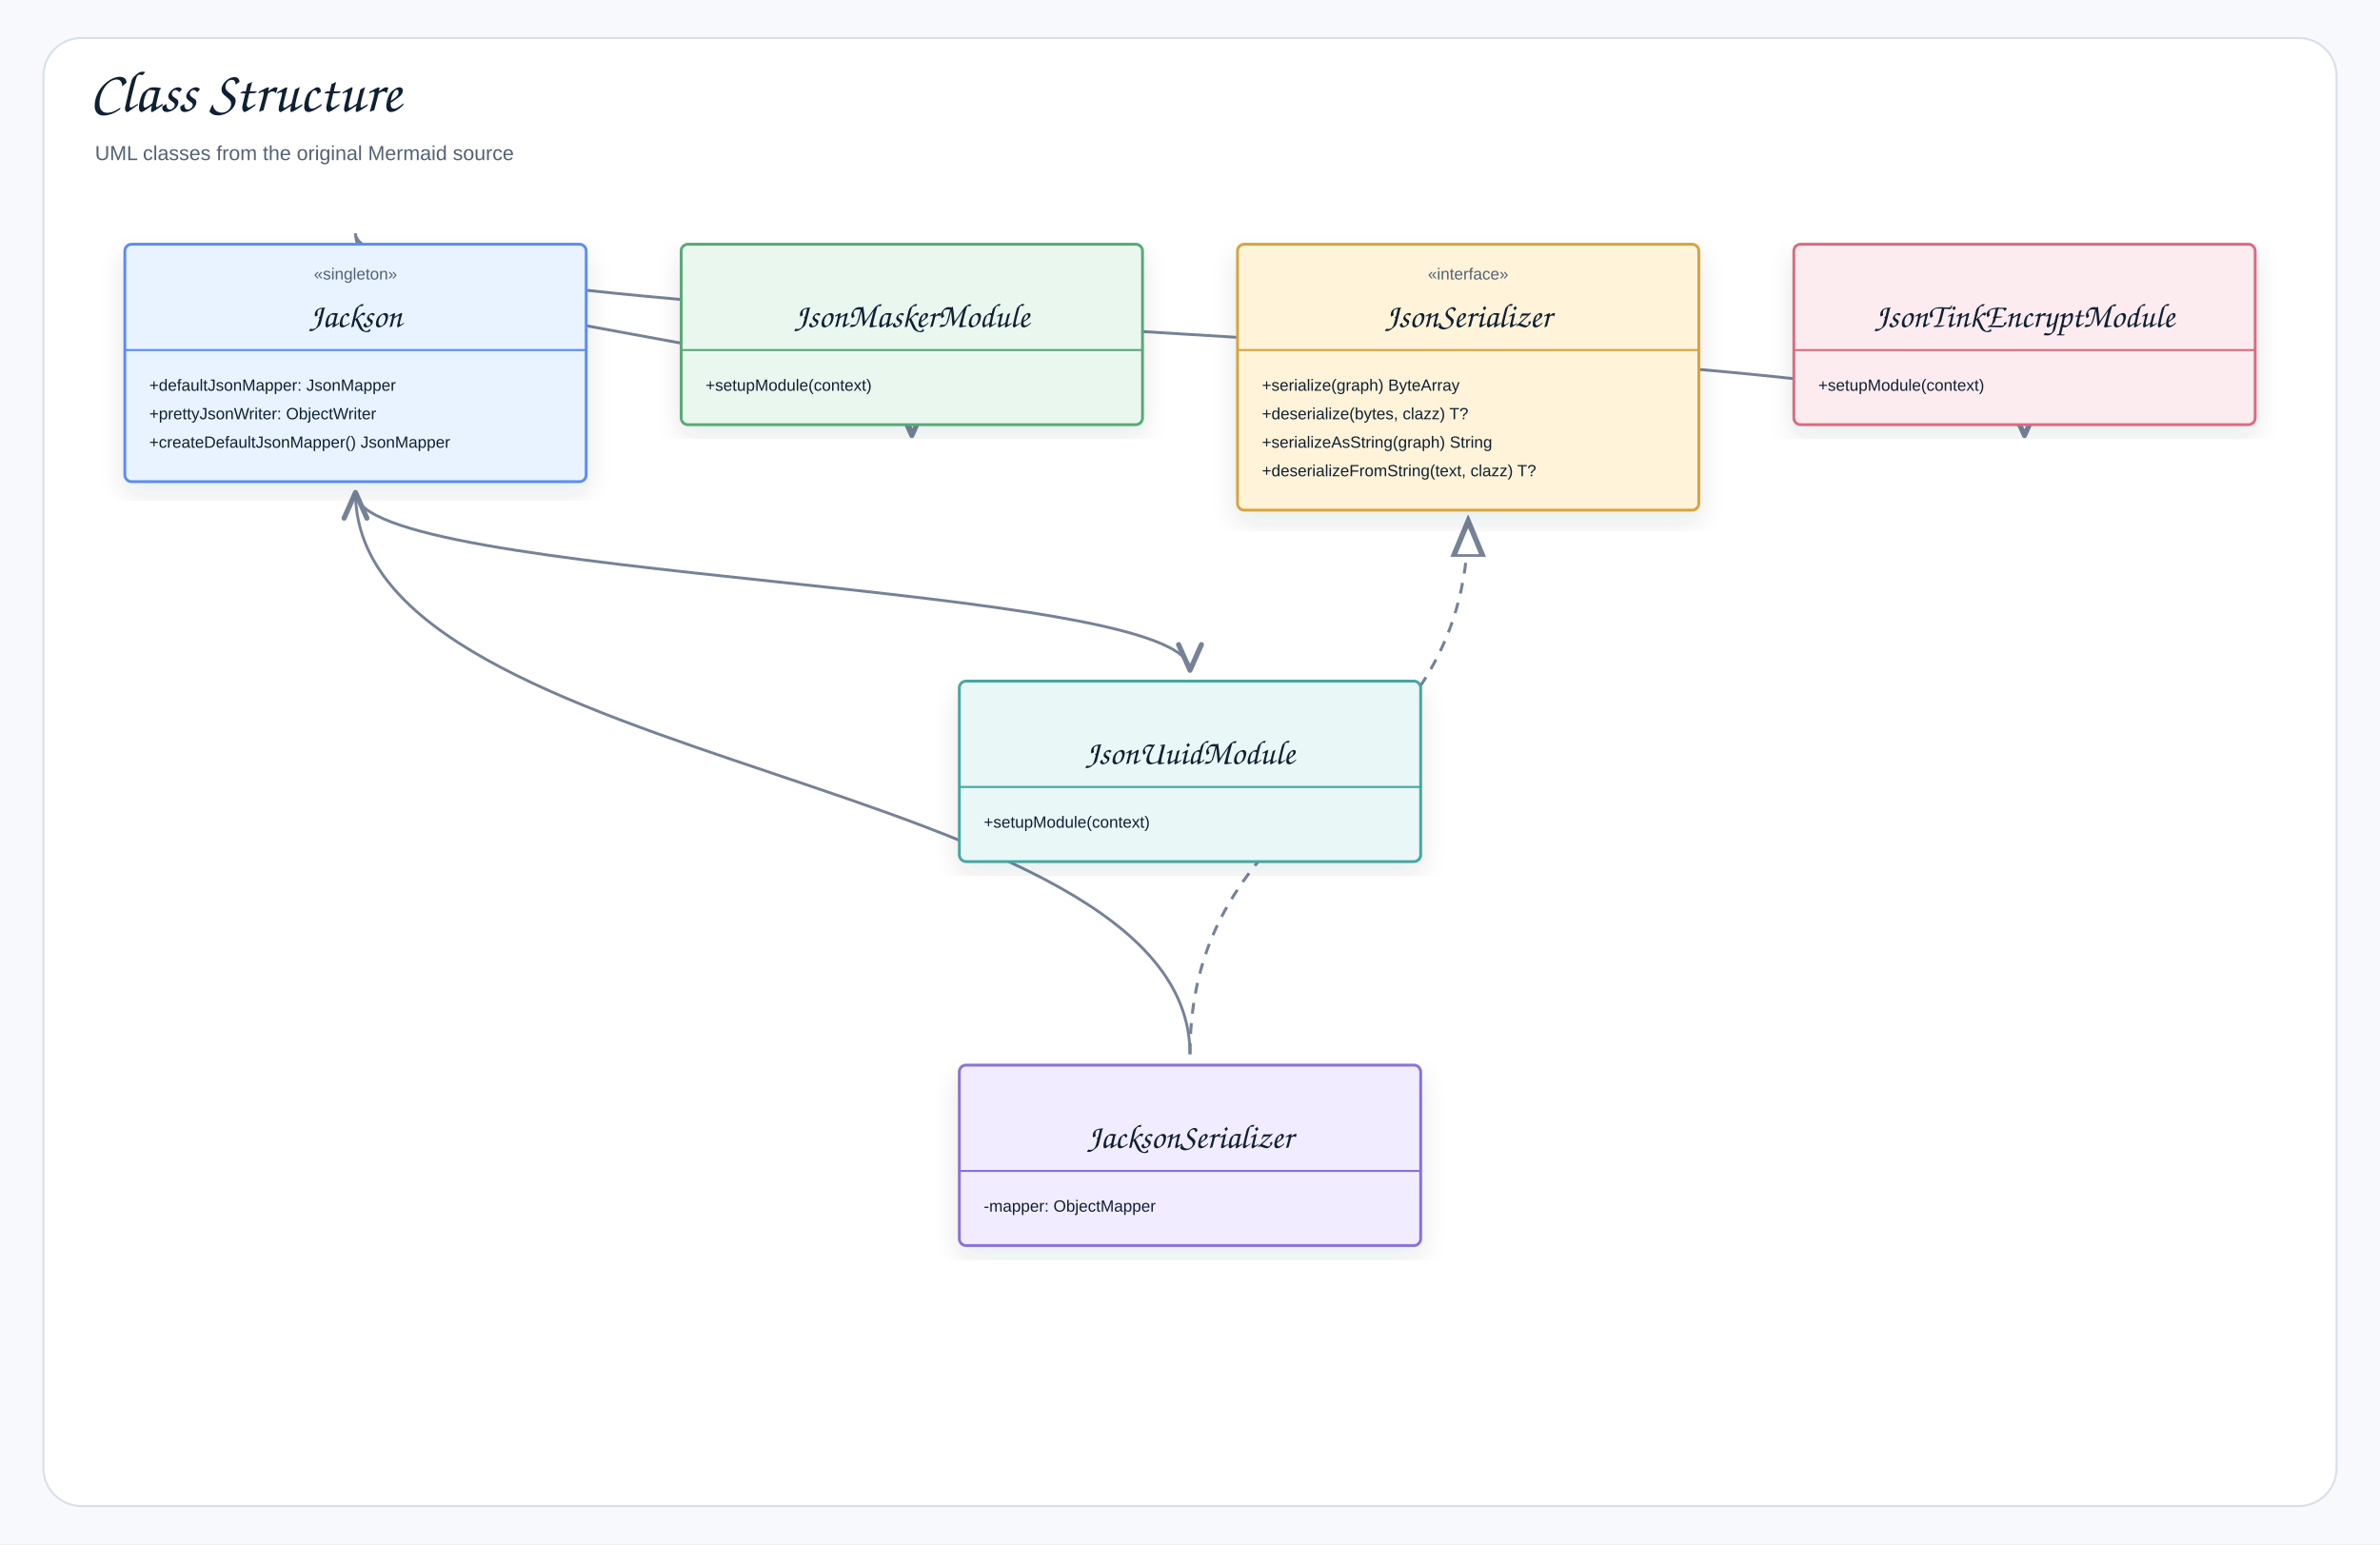
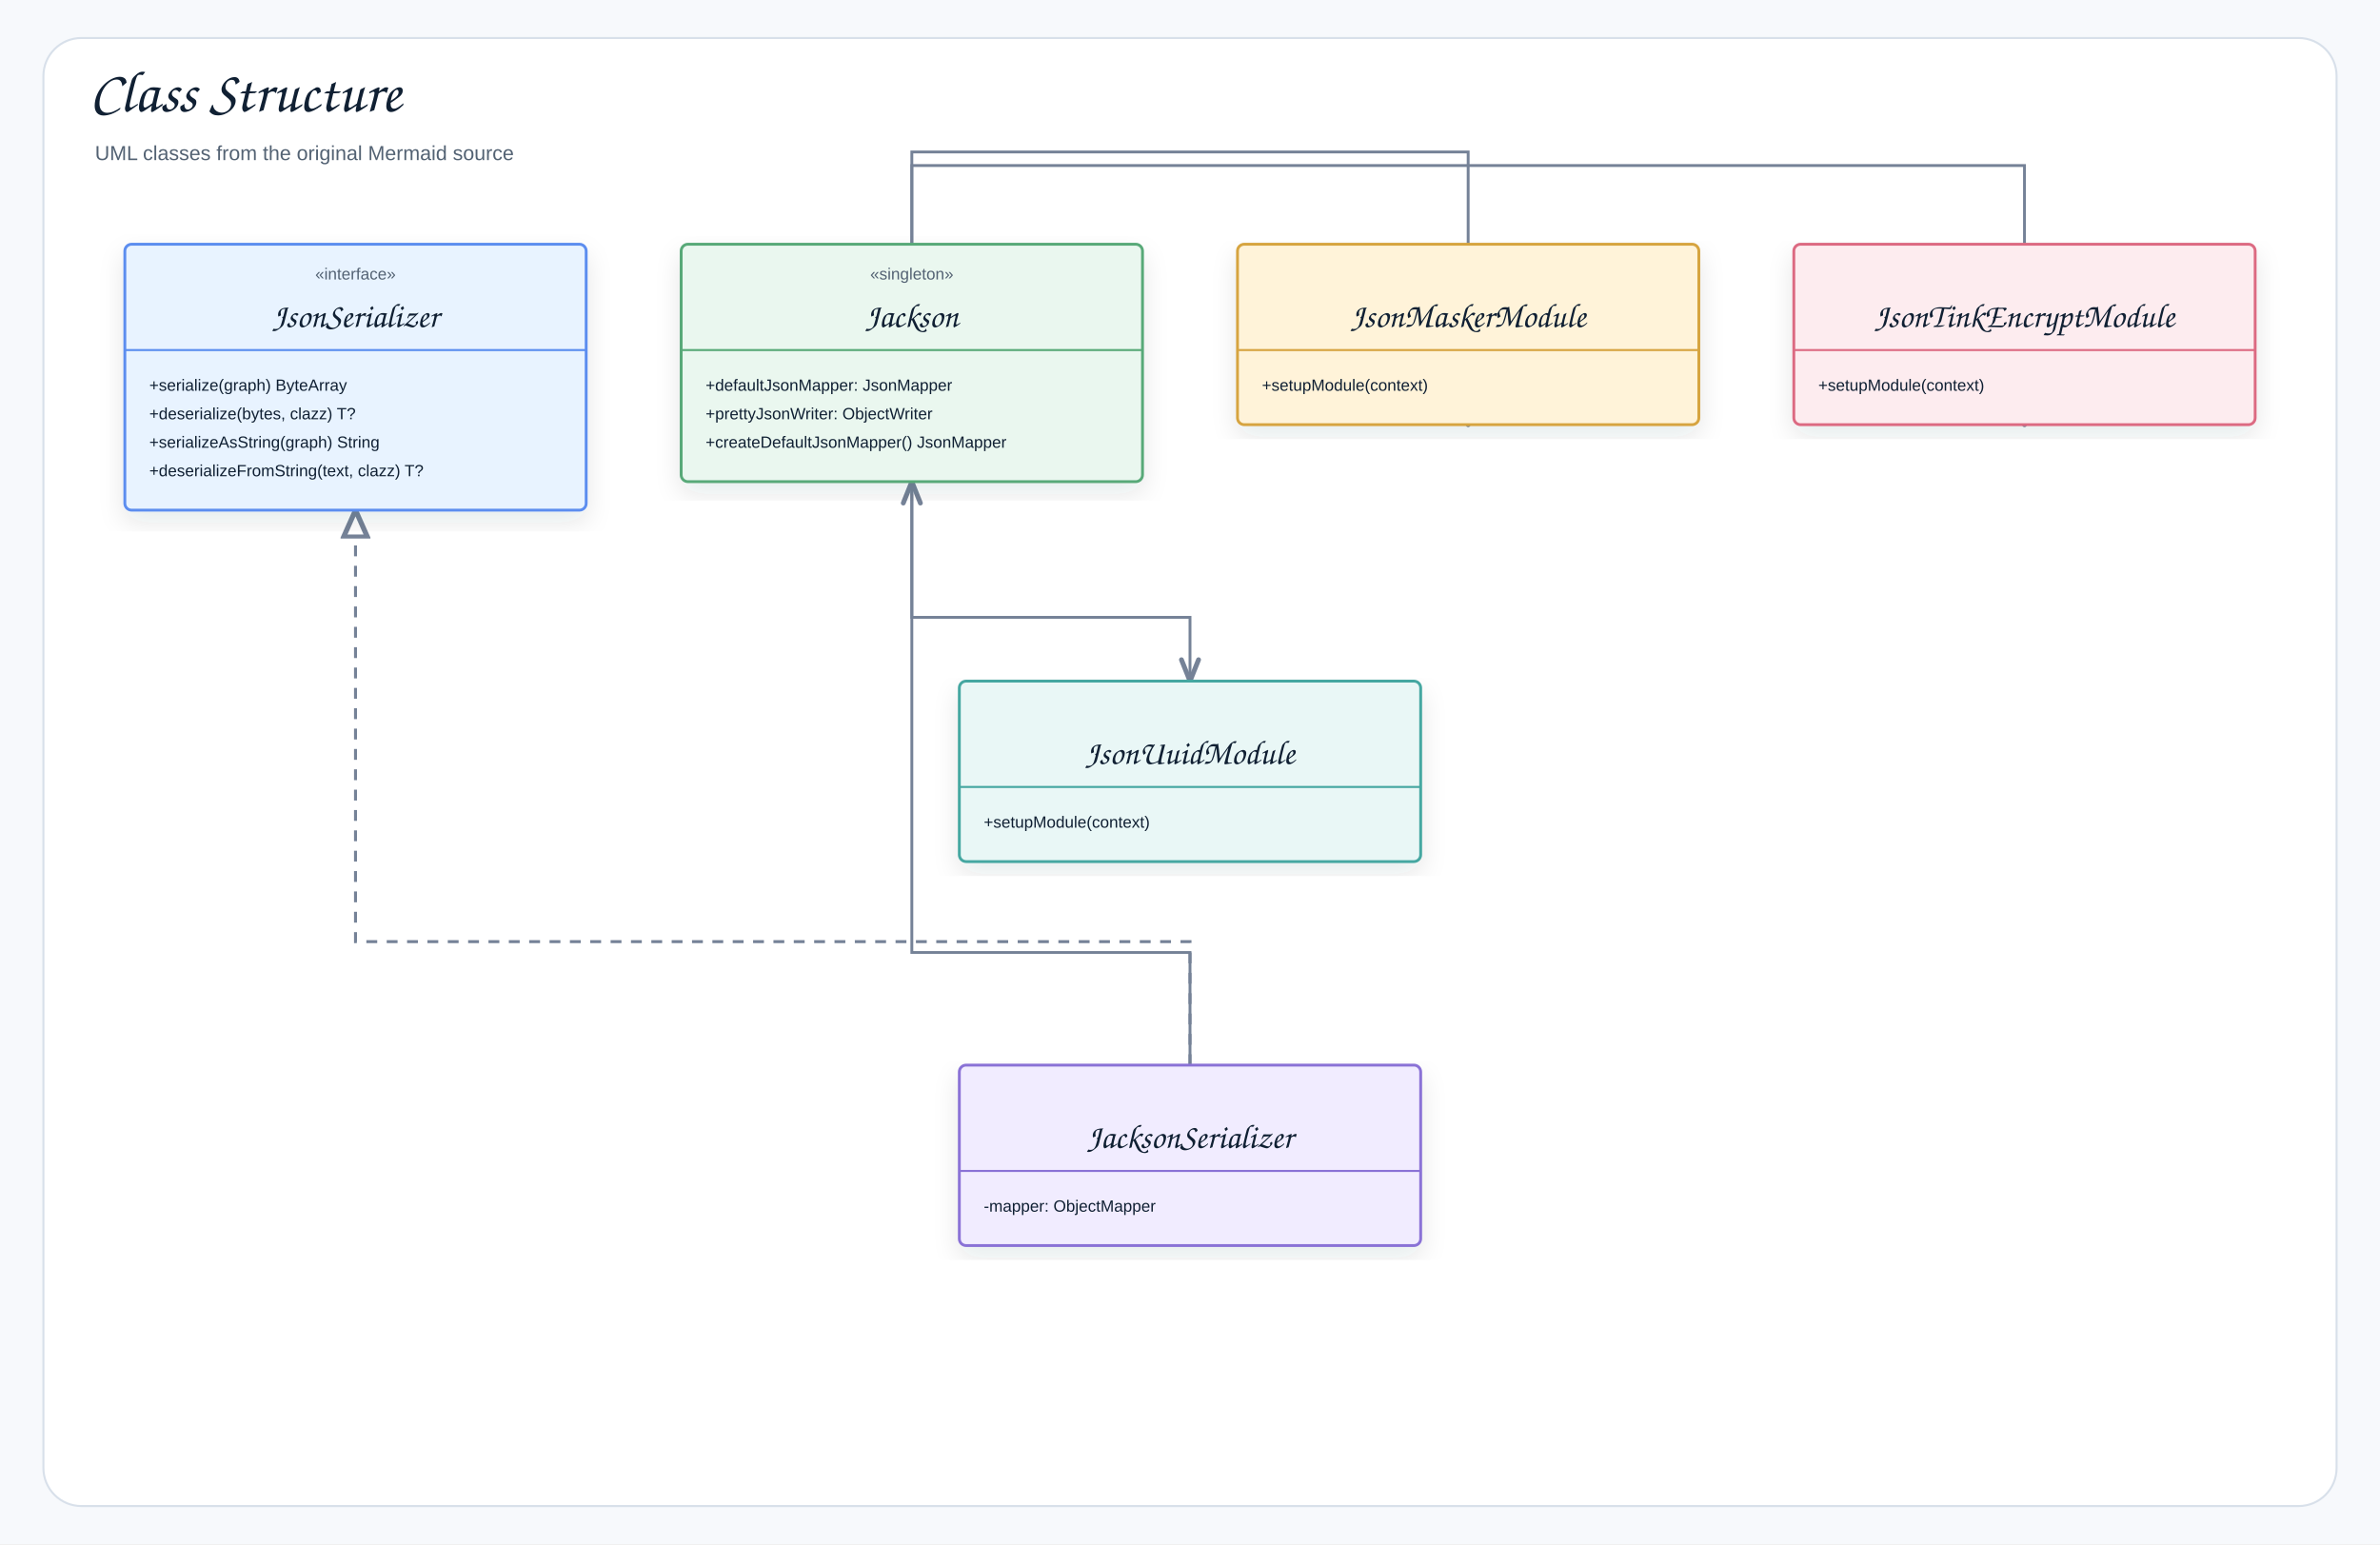
<svg xmlns="http://www.w3.org/2000/svg" width="1754" height="1138" viewBox="0 0 1754 1138" role="img" aria-label="Class Structure">
  <defs>
    <filter id="shadow" x="-8%" y="-8%" width="116%" height="116%">
      <feDropShadow dx="0" dy="8" stdDeviation="9" flood-color="#1f2937" flood-opacity="0.10" />
    </filter>
-     <marker id="openArrow" markerWidth="12" markerHeight="10" refX="10" refY="5" orient="auto" markerUnits="strokeWidth">
-       <path d="M 1 1 L 10 5 L 1 9" fill="none" stroke="#758297" stroke-width="1.8" stroke-linecap="round" stroke-linejoin="round" />
+     <marker id="openArrow" markerWidth="10" markerHeight="8" refX="8.5" refY="4" orient="auto" markerUnits="strokeWidth">
+       <path d="M 1 1 L 8.5 4 L 1 7" fill="none" stroke="#758297" stroke-width="1.7" stroke-linecap="round" stroke-linejoin="round" />
    </marker>
-     <marker id="inherit" markerWidth="14" markerHeight="12" refX="12" refY="6" orient="auto" markerUnits="strokeWidth">
-       <path d="M 0 1 L 12 6 L 0 11 Z" fill="#ffffff" stroke="#758297" stroke-width="1.8" />
+     <marker id="inherit" markerWidth="11" markerHeight="10" refX="9.5" refY="5" orient="auto" markerUnits="strokeWidth">
+       <path d="M 0.5 1 L 9.5 5 L 0.5 9 Z" fill="#ffffff" stroke="#758297" stroke-width="1.7" />
    </marker>
    <style>
    .canvas{fill:#f7f9fc}.frame{fill:#fff;stroke:#d8e0ea;stroke-width:1.5}
    .title{font-family:"Architects Daughter","Comic Sans MS","Comic Sans",cursive;font-size:43px;font-weight:400;fill:#102033}
    .subtitle{font-family:"Comic Sans MS","Comic Sans","Comic Neue",Arial,sans-serif;font-size:15px;font-weight:400;fill:#536273}
    .label{font-family:"Architects Daughter","Comic Sans MS","Comic Sans",cursive;font-size:25px;font-weight:400;fill:#102033}
    .smallLabel{font-family:"Architects Daughter","Comic Sans MS","Comic Sans",cursive;font-size:21px;font-weight:400;fill:#102033}
    .mono{font-family:"Comic Sans MS","Comic Sans","Comic Neue",Arial,sans-serif;font-size:12px;font-weight:400;fill:#102033}
    .small{font-family:"Comic Sans MS","Comic Sans","Comic Neue",Arial,sans-serif;font-size:12px;font-weight:400;fill:#536273}
    .strong{font-family:"Comic Sans MS","Comic Sans","Comic Neue",Arial,sans-serif;font-size:13px;font-weight:400;fill:#102033}
    .card{stroke-width:2.1;filter:url(#shadow)}.compartment{stroke-width:1.5;fill:none}
    .line{stroke:#758297;stroke-width:2.1;fill:none;marker-end:url(#openArrow)}
    .plainLine{stroke:#758297;stroke-width:2.1;fill:none}
    .dashed{stroke:#758297;stroke-width:2.1;stroke-dasharray:7 6;fill:none;marker-end:url(#openArrow)}
    .inheritLine{stroke:#758297;stroke-width:2.2;fill:none;marker-end:url(#inherit)}
    .implLine{stroke:#758297;stroke-width:2.2;stroke-dasharray:8 7;fill:none;marker-end:url(#inherit)}
  </style>
  </defs>
  <rect class="canvas" width="1754" height="1138" />
  <rect class="frame" x="32" y="28" width="1690" height="1082" rx="28" />
  <text class="title" x="66" y="82">Class Structure</text>
  <text class="subtitle" x="70" y="118">UML classes from the original Mermaid source</text>
-   <path class="line" d="M262 363 C262 428.5 877 428.5 877 494" />
-   <path class="line" d="M262 172 C262 246.5 672 246.5 672 321" />
-   <path class="line" d="M262 172 C262 246.5 1492 246.5 1492 321" />
-   <path class="line" d="M877 777 C877 570 262 570 262 363" />
-   <path class="implLine" d="M877 777 C877 580.5 1082 580.5 1082 384" />
+   <path class="line" d="M672 355 L672 455 L877 455 L877 502" />
+   <path class="line" d="M672 180 L672 112 L1082 112 L1082 313" />
+   <path class="line" d="M672 180 L672 122 L1492 122 L1492 313" />
+   <path class="line" d="M877 785 L877 702 L672 702 L672 355" />
+   <path class="implLine" d="M877 785 L877 694 L262 694 L262 376" />
  <g transform="translate(92,180)">
-     <rect class="card" x="0" y="0" width="340" height="175" rx="5" fill="#E8F3FF" stroke="#5B8DEF" />
+     <rect class="card" x="0" y="0" width="340" height="196" rx="5" fill="#E8F3FF" stroke="#5B8DEF" />
    <line class="compartment" x1="0" y1="78" x2="340" y2="78" stroke="#5B8DEF" />
+     <text class="small" x="170" y="26" text-anchor="middle">«interface»</text>
+     <text class="label" x="170" y="61" text-anchor="middle">JsonSerializer</text>
+     <text class="mono" x="18" y="108">+serialize(graph) ByteArray</text>
+     <text class="mono" x="18" y="129">+deserialize(bytes, clazz) T?</text>
+     <text class="mono" x="18" y="150">+serializeAsString(graph) String</text>
+     <text class="mono" x="18" y="171">+deserializeFromString(text, clazz) T?</text>
+   </g>
+   <g transform="translate(502,180)">
+     <rect class="card" x="0" y="0" width="340" height="175" rx="5" fill="#EAF7EF" stroke="#58A978" />
+     <line class="compartment" x1="0" y1="78" x2="340" y2="78" stroke="#58A978" />
    <text class="small" x="170" y="26" text-anchor="middle">«singleton»</text>
    <text class="label" x="170" y="61" text-anchor="middle">Jackson</text>
    <text class="mono" x="18" y="108">+defaultJsonMapper: JsonMapper</text>
    <text class="mono" x="18" y="129">+prettyJsonWriter: ObjectWriter</text>
    <text class="mono" x="18" y="150">+createDefaultJsonMapper() JsonMapper</text>
  </g>
-   <g transform="translate(502,180)">
-     <rect class="card" x="0" y="0" width="340" height="133" rx="5" fill="#EAF7EF" stroke="#58A978" />
-     <line class="compartment" x1="0" y1="78" x2="340" y2="78" stroke="#58A978" />
+   <g transform="translate(912,180)">
+     <rect class="card" x="0" y="0" width="340" height="133" rx="5" fill="#FFF3D9" stroke="#D6A441" />
+     <line class="compartment" x1="0" y1="78" x2="340" y2="78" stroke="#D6A441" />
    <text class="small" x="170" y="26" text-anchor="middle" />
    <text class="label" x="170" y="61" text-anchor="middle">JsonMaskerModule</text>
    <text class="mono" x="18" y="108">+setupModule(context)</text>
-   </g>
-   <g transform="translate(912,180)">
-     <rect class="card" x="0" y="0" width="340" height="196" rx="5" fill="#FFF3D9" stroke="#D6A441" />
-     <line class="compartment" x1="0" y1="78" x2="340" y2="78" stroke="#D6A441" />
-     <text class="small" x="170" y="26" text-anchor="middle">«interface»</text>
-     <text class="label" x="170" y="61" text-anchor="middle">JsonSerializer</text>
-     <text class="mono" x="18" y="108">+serialize(graph) ByteArray</text>
-     <text class="mono" x="18" y="129">+deserialize(bytes, clazz) T?</text>
-     <text class="mono" x="18" y="150">+serializeAsString(graph) String</text>
-     <text class="mono" x="18" y="171">+deserializeFromString(text, clazz) T?</text>
  </g>
  <g transform="translate(1322,180)">
    <rect class="card" x="0" y="0" width="340" height="133" rx="5" fill="#FDECEF" stroke="#DC6B82" />
    <line class="compartment" x1="0" y1="78" x2="340" y2="78" stroke="#DC6B82" />
    <text class="small" x="170" y="26" text-anchor="middle" />
    <text class="label" x="170" y="61" text-anchor="middle">JsonTinkEncryptModule</text>
    <text class="mono" x="18" y="108">+setupModule(context)</text>
  </g>
  <g transform="translate(707,502)">
    <rect class="card" x="0" y="0" width="340" height="133" rx="5" fill="#E9F7F6" stroke="#45A7A1" />
    <line class="compartment" x1="0" y1="78" x2="340" y2="78" stroke="#45A7A1" />
    <text class="small" x="170" y="26" text-anchor="middle" />
    <text class="label" x="170" y="61" text-anchor="middle">JsonUuidModule</text>
    <text class="mono" x="18" y="108">+setupModule(context)</text>
  </g>
  <g transform="translate(707,785)">
    <rect class="card" x="0" y="0" width="340" height="133" rx="5" fill="#F1ECFF" stroke="#8A72D6" />
    <line class="compartment" x1="0" y1="78" x2="340" y2="78" stroke="#8A72D6" />
    <text class="small" x="170" y="26" text-anchor="middle" />
    <text class="label" x="170" y="61" text-anchor="middle">JacksonSerializer</text>
    <text class="mono" x="18" y="108">-mapper: ObjectMapper</text>
  </g>
</svg>
